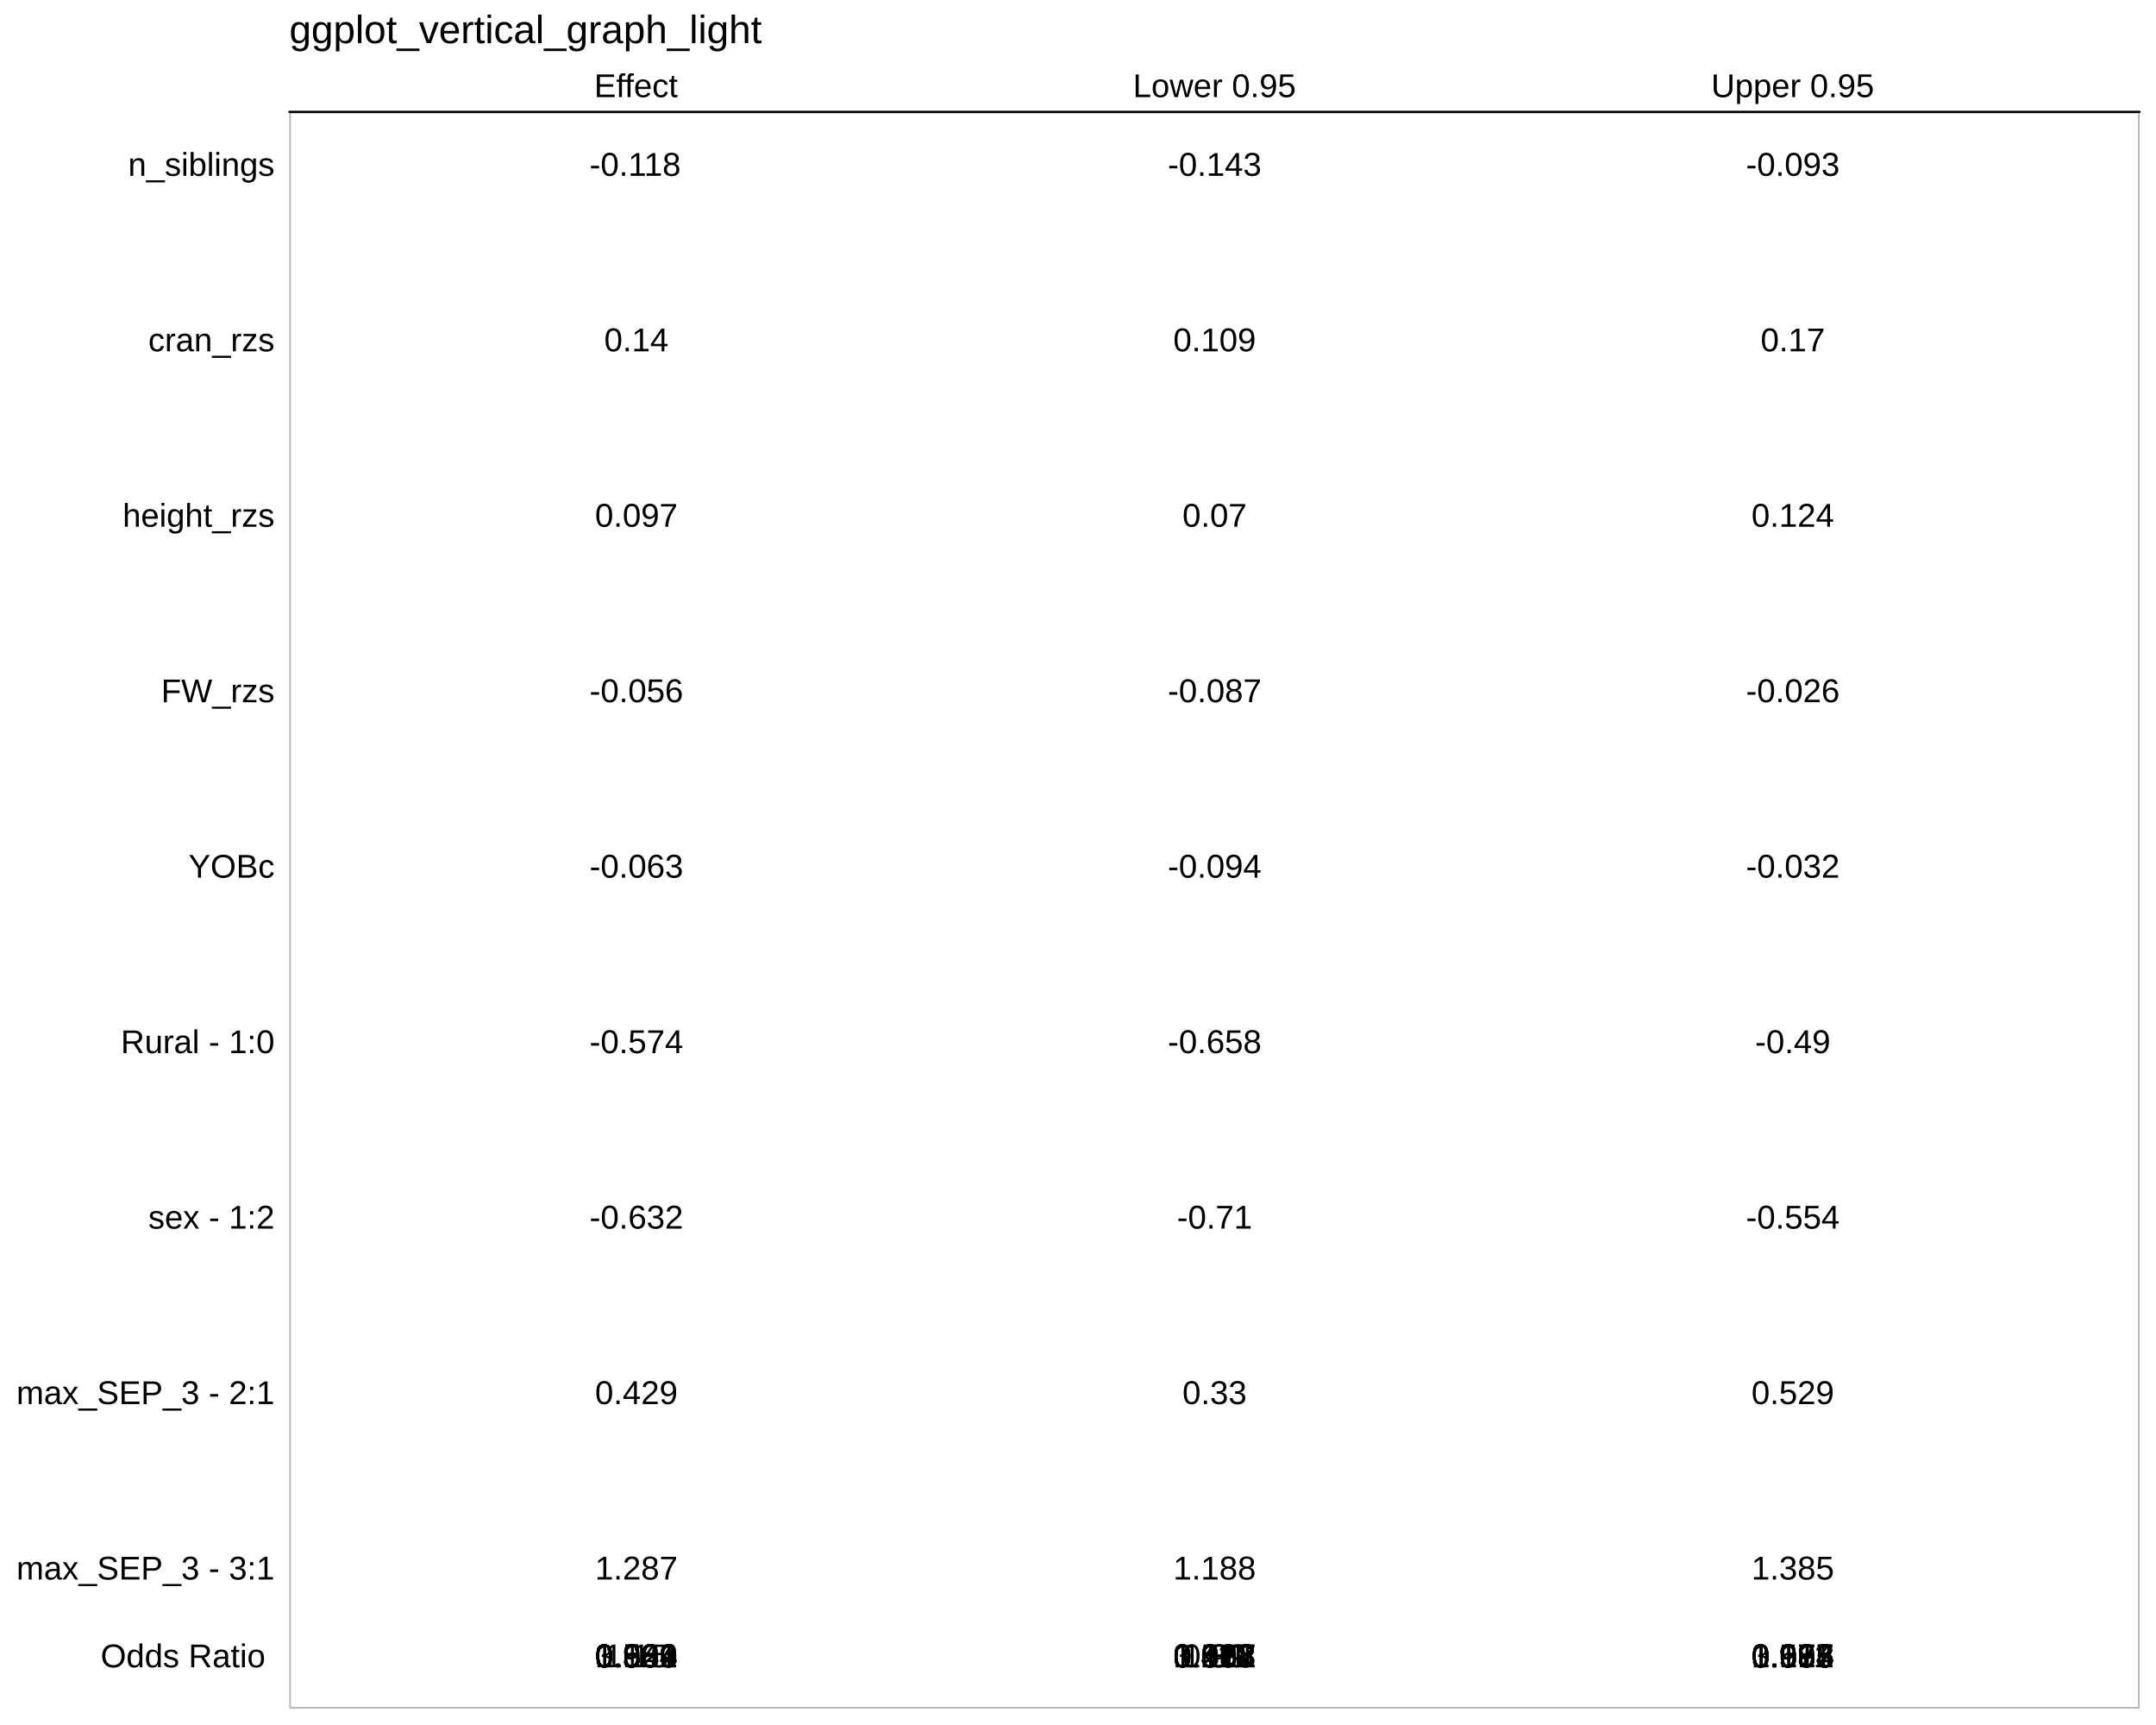
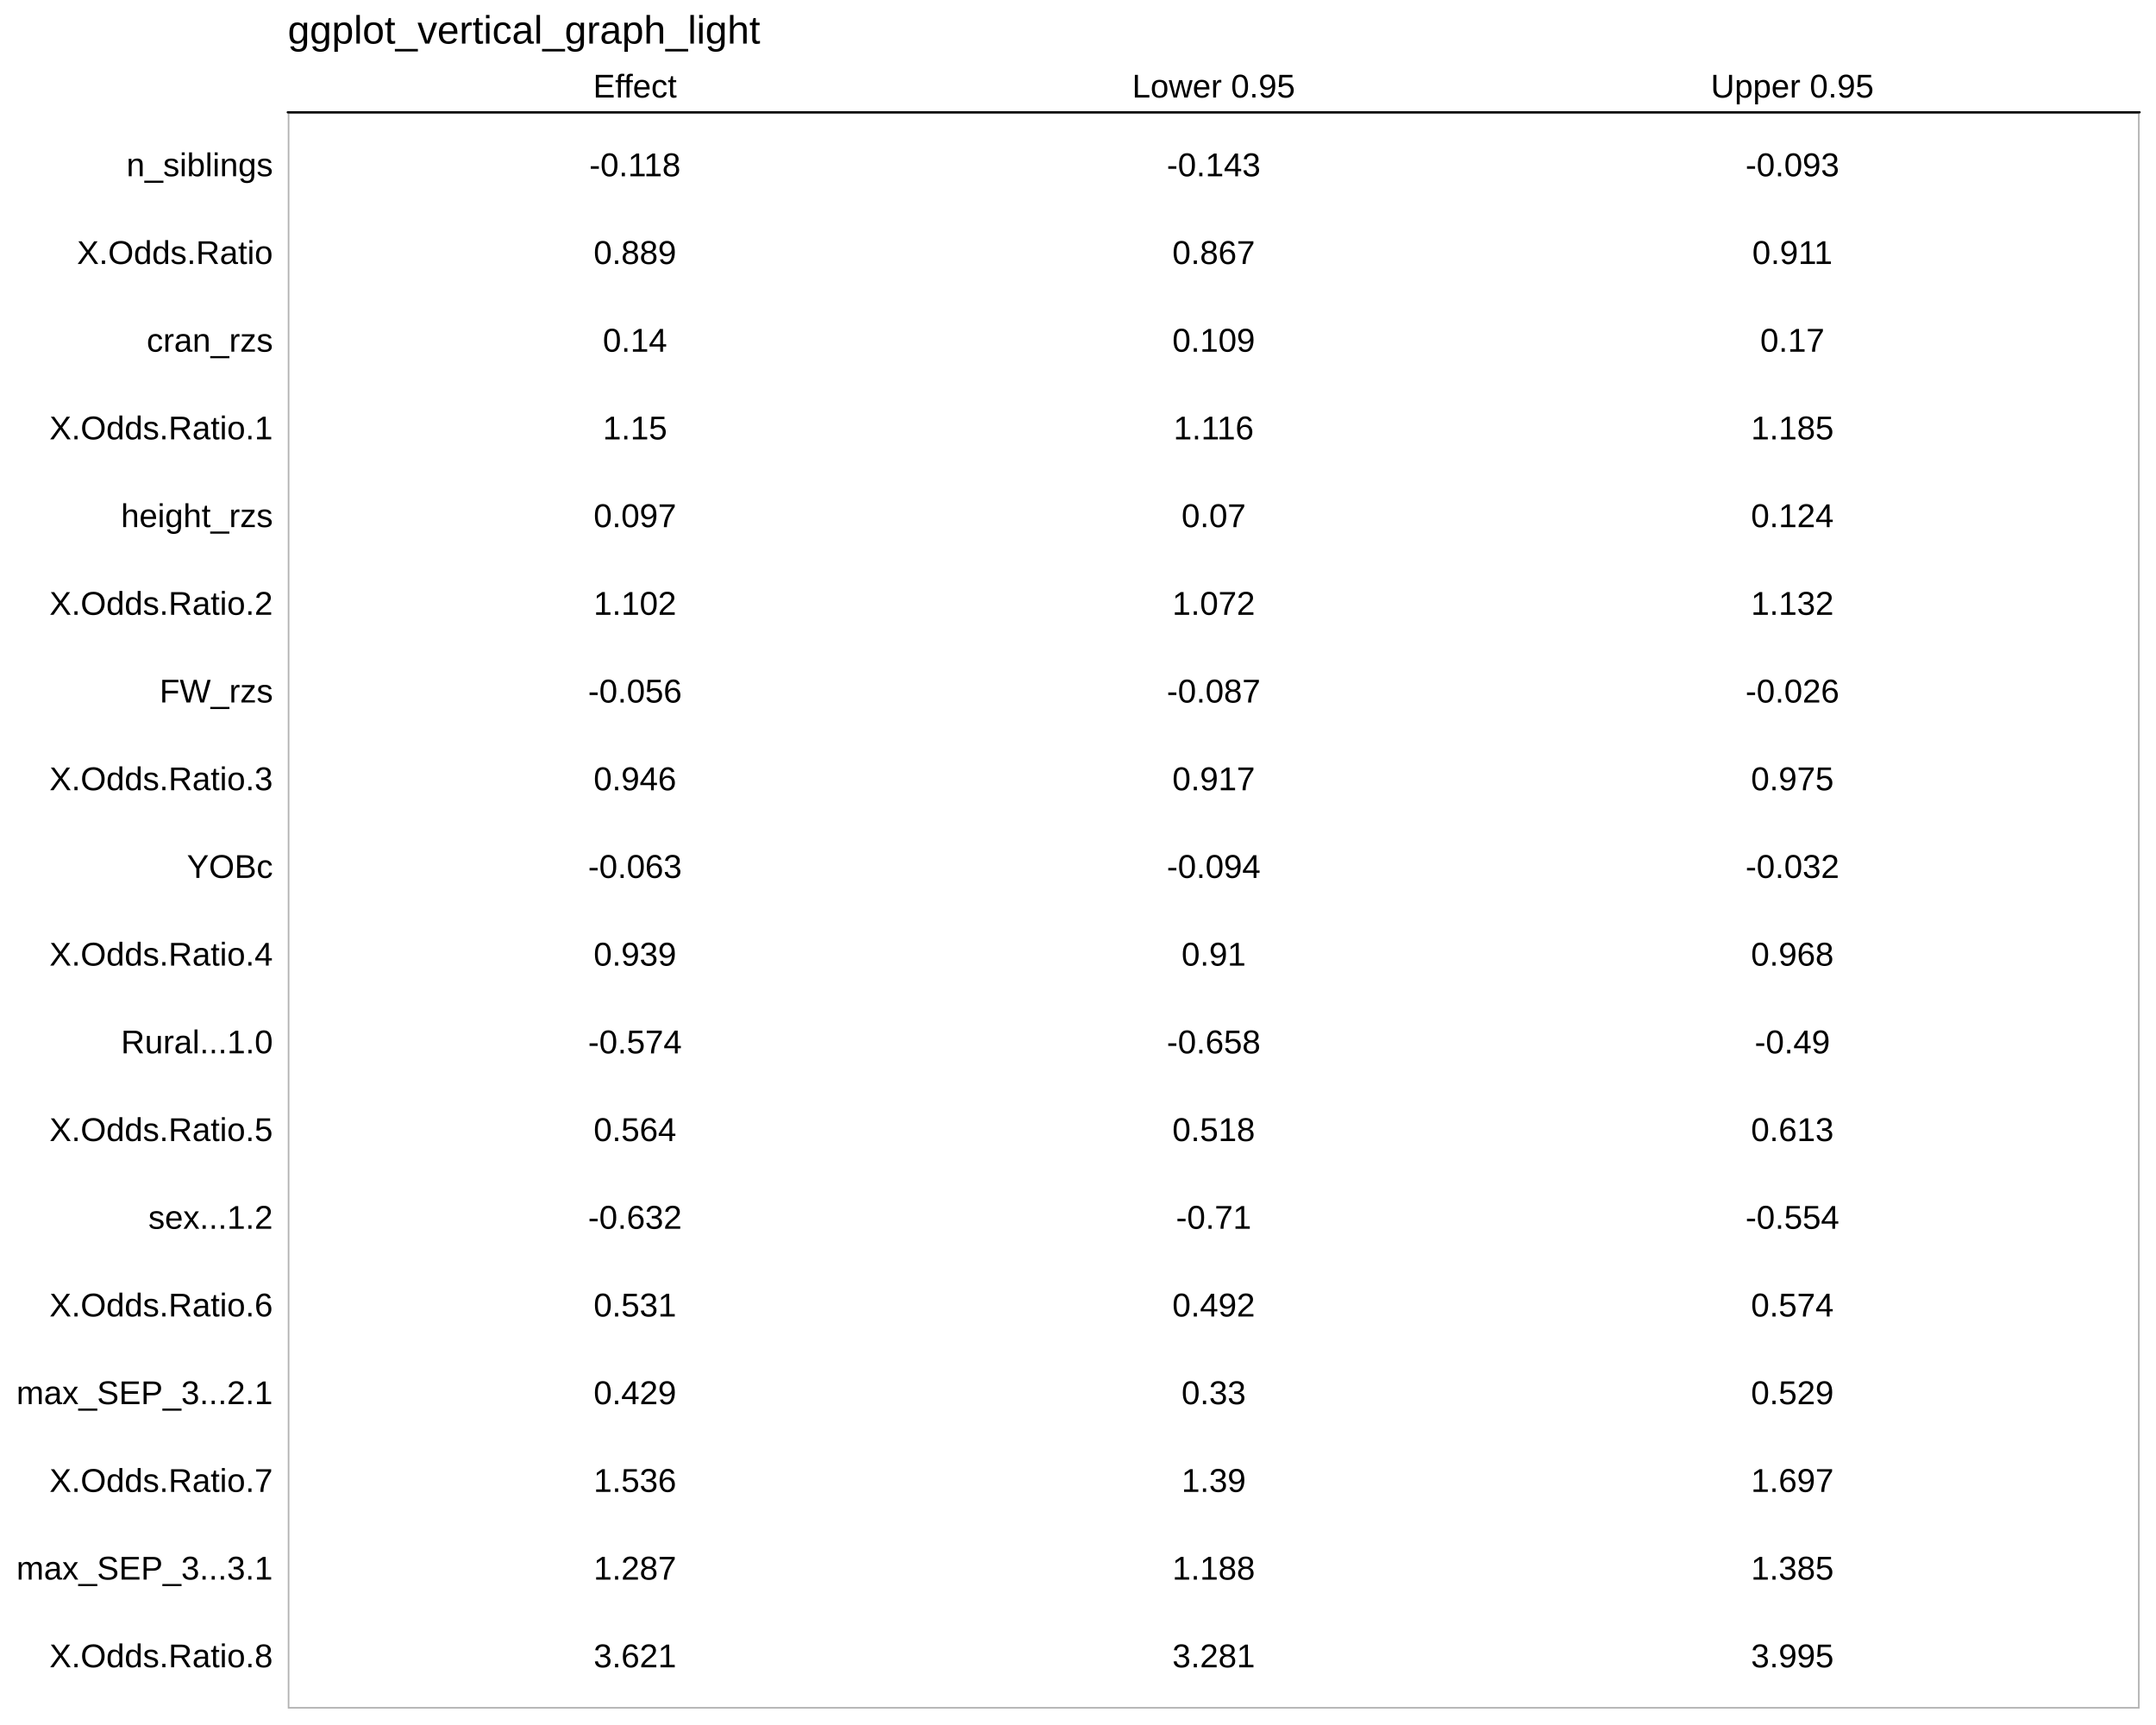
<svg xmlns="http://www.w3.org/2000/svg" viewBox="0 0 720.00 576.00">
  <defs>
    <style type="text/css">
-     line, polyline, path, rect, circle {
+     line, polyline, polygon, path, rect, circle {
      fill: none;
      stroke: #000000;
      stroke-linecap: round;
      stroke-linejoin: round;
      stroke-miterlimit: 10.00;
    }
  </style>
  </defs>
  <rect width="100%" height="100%" style="stroke: none; fill: #FFFFFF;" />
  <rect x="0.00" y="0.00" width="720.00" height="576.00" style="stroke-width: 1.07; stroke: #FFFFFF; fill: #FFFFFF;" />
  <defs>
-     <clipPath id="cpOTYuNjIyNHw3MTQuNTIxfDU3MC41MjF8MzcuMzU5Mg==">
-       <rect x="96.62" y="37.36" width="617.90" height="533.16" />
+     <clipPath id="cpOTYuMTB8NzE0LjUyfDU3MC41MnwzNy41MA==">
+       <rect x="96.10" y="37.50" width="618.42" height="533.02" />
    </clipPath>
  </defs>
-   <g clip-path="url(#cpOTYuNjIyNHw3MTQuNTIxfDU3MC41MjF8MzcuMzU5Mg==)">
-     <text x="196.88" y="58.72" style="font-size: 11.04px; font-family: Liberation Sans;" textLength="31.19px" lengthAdjust="spacingAndGlyphs">-0.118</text>
-   </g>
-   <g clip-path="url(#cpOTYuNjIyNHw3MTQuNTIxfDU3MC41MjF8MzcuMzU5Mg==)">
-     <text x="198.71" y="556.73" style="font-size: 11.04px; font-family: Liberation Sans;" textLength="27.53px" lengthAdjust="spacingAndGlyphs">0.889</text>
-   </g>
-   <g clip-path="url(#cpOTYuNjIyNHw3MTQuNTIxfDU3MC41MjF8MzcuMzU5Mg==)">
-     <text x="201.77" y="117.31" style="font-size: 11.04px; font-family: Liberation Sans;" textLength="21.41px" lengthAdjust="spacingAndGlyphs">0.14</text>
-   </g>
-   <g clip-path="url(#cpOTYuNjIyNHw3MTQuNTIxfDU3MC41MjF8MzcuMzU5Mg==)">
-     <text x="201.77" y="556.73" style="font-size: 11.04px; font-family: Liberation Sans;" textLength="21.41px" lengthAdjust="spacingAndGlyphs">1.15</text>
-   </g>
-   <g clip-path="url(#cpOTYuNjIyNHw3MTQuNTIxfDU3MC41MjF8MzcuMzU5Mg==)">
-     <text x="198.71" y="175.90" style="font-size: 11.04px; font-family: Liberation Sans;" textLength="27.53px" lengthAdjust="spacingAndGlyphs">0.097</text>
-   </g>
-   <g clip-path="url(#cpOTYuNjIyNHw3MTQuNTIxfDU3MC41MjF8MzcuMzU5Mg==)">
-     <text x="198.71" y="556.73" style="font-size: 11.04px; font-family: Liberation Sans;" textLength="27.53px" lengthAdjust="spacingAndGlyphs">1.102</text>
-   </g>
-   <g clip-path="url(#cpOTYuNjIyNHw3MTQuNTIxfDU3MC41MjF8MzcuMzU5Mg==)">
-     <text x="196.88" y="234.48" style="font-size: 11.04px; font-family: Liberation Sans;" textLength="31.19px" lengthAdjust="spacingAndGlyphs">-0.056</text>
-   </g>
-   <g clip-path="url(#cpOTYuNjIyNHw3MTQuNTIxfDU3MC41MjF8MzcuMzU5Mg==)">
-     <text x="198.71" y="556.73" style="font-size: 11.04px; font-family: Liberation Sans;" textLength="27.53px" lengthAdjust="spacingAndGlyphs">0.946</text>
-   </g>
-   <g clip-path="url(#cpOTYuNjIyNHw3MTQuNTIxfDU3MC41MjF8MzcuMzU5Mg==)">
-     <text x="196.88" y="293.07" style="font-size: 11.04px; font-family: Liberation Sans;" textLength="31.19px" lengthAdjust="spacingAndGlyphs">-0.063</text>
-   </g>
-   <g clip-path="url(#cpOTYuNjIyNHw3MTQuNTIxfDU3MC41MjF8MzcuMzU5Mg==)">
-     <text x="198.71" y="556.73" style="font-size: 11.04px; font-family: Liberation Sans;" textLength="27.53px" lengthAdjust="spacingAndGlyphs">0.939</text>
-   </g>
-   <g clip-path="url(#cpOTYuNjIyNHw3MTQuNTIxfDU3MC41MjF8MzcuMzU5Mg==)">
-     <text x="196.88" y="351.66" style="font-size: 11.04px; font-family: Liberation Sans;" textLength="31.19px" lengthAdjust="spacingAndGlyphs">-0.574</text>
-   </g>
-   <g clip-path="url(#cpOTYuNjIyNHw3MTQuNTIxfDU3MC41MjF8MzcuMzU5Mg==)">
-     <text x="198.71" y="556.73" style="font-size: 11.04px; font-family: Liberation Sans;" textLength="27.53px" lengthAdjust="spacingAndGlyphs">0.564</text>
-   </g>
-   <g clip-path="url(#cpOTYuNjIyNHw3MTQuNTIxfDU3MC41MjF8MzcuMzU5Mg==)">
-     <text x="196.88" y="410.25" style="font-size: 11.04px; font-family: Liberation Sans;" textLength="31.19px" lengthAdjust="spacingAndGlyphs">-0.632</text>
-   </g>
-   <g clip-path="url(#cpOTYuNjIyNHw3MTQuNTIxfDU3MC41MjF8MzcuMzU5Mg==)">
-     <text x="198.71" y="556.73" style="font-size: 11.04px; font-family: Liberation Sans;" textLength="27.53px" lengthAdjust="spacingAndGlyphs">0.531</text>
-   </g>
-   <g clip-path="url(#cpOTYuNjIyNHw3MTQuNTIxfDU3MC41MjF8MzcuMzU5Mg==)">
-     <text x="198.71" y="468.84" style="font-size: 11.04px; font-family: Liberation Sans;" textLength="27.53px" lengthAdjust="spacingAndGlyphs">0.429</text>
-   </g>
-   <g clip-path="url(#cpOTYuNjIyNHw3MTQuNTIxfDU3MC41MjF8MzcuMzU5Mg==)">
-     <text x="198.71" y="556.73" style="font-size: 11.04px; font-family: Liberation Sans;" textLength="27.53px" lengthAdjust="spacingAndGlyphs">1.536</text>
-   </g>
-   <g clip-path="url(#cpOTYuNjIyNHw3MTQuNTIxfDU3MC41MjF8MzcuMzU5Mg==)">
-     <text x="198.71" y="527.43" style="font-size: 11.04px; font-family: Liberation Sans;" textLength="27.53px" lengthAdjust="spacingAndGlyphs">1.287</text>
-   </g>
-   <g clip-path="url(#cpOTYuNjIyNHw3MTQuNTIxfDU3MC41MjF8MzcuMzU5Mg==)">
-     <text x="198.71" y="556.73" style="font-size: 11.04px; font-family: Liberation Sans;" textLength="27.53px" lengthAdjust="spacingAndGlyphs">3.621</text>
-   </g>
-   <g clip-path="url(#cpOTYuNjIyNHw3MTQuNTIxfDU3MC41MjF8MzcuMzU5Mg==)">
-     <text x="389.98" y="58.72" style="font-size: 11.04px; font-family: Liberation Sans;" textLength="31.19px" lengthAdjust="spacingAndGlyphs">-0.143</text>
-   </g>
-   <g clip-path="url(#cpOTYuNjIyNHw3MTQuNTIxfDU3MC41MjF8MzcuMzU5Mg==)">
-     <text x="391.81" y="556.73" style="font-size: 11.04px; font-family: Liberation Sans;" textLength="27.53px" lengthAdjust="spacingAndGlyphs">0.867</text>
-   </g>
-   <g clip-path="url(#cpOTYuNjIyNHw3MTQuNTIxfDU3MC41MjF8MzcuMzU5Mg==)">
-     <text x="391.81" y="117.31" style="font-size: 11.04px; font-family: Liberation Sans;" textLength="27.53px" lengthAdjust="spacingAndGlyphs">0.109</text>
-   </g>
-   <g clip-path="url(#cpOTYuNjIyNHw3MTQuNTIxfDU3MC41MjF8MzcuMzU5Mg==)">
-     <text x="391.81" y="556.73" style="font-size: 11.04px; font-family: Liberation Sans;" textLength="27.53px" lengthAdjust="spacingAndGlyphs">1.116</text>
-   </g>
-   <g clip-path="url(#cpOTYuNjIyNHw3MTQuNTIxfDU3MC41MjF8MzcuMzU5Mg==)">
-     <text x="394.87" y="175.90" style="font-size: 11.04px; font-family: Liberation Sans;" textLength="21.41px" lengthAdjust="spacingAndGlyphs">0.07</text>
-   </g>
-   <g clip-path="url(#cpOTYuNjIyNHw3MTQuNTIxfDU3MC41MjF8MzcuMzU5Mg==)">
-     <text x="391.81" y="556.73" style="font-size: 11.04px; font-family: Liberation Sans;" textLength="27.53px" lengthAdjust="spacingAndGlyphs">1.072</text>
-   </g>
-   <g clip-path="url(#cpOTYuNjIyNHw3MTQuNTIxfDU3MC41MjF8MzcuMzU5Mg==)">
-     <text x="389.98" y="234.48" style="font-size: 11.04px; font-family: Liberation Sans;" textLength="31.19px" lengthAdjust="spacingAndGlyphs">-0.087</text>
-   </g>
-   <g clip-path="url(#cpOTYuNjIyNHw3MTQuNTIxfDU3MC41MjF8MzcuMzU5Mg==)">
-     <text x="391.81" y="556.73" style="font-size: 11.04px; font-family: Liberation Sans;" textLength="27.53px" lengthAdjust="spacingAndGlyphs">0.917</text>
-   </g>
-   <g clip-path="url(#cpOTYuNjIyNHw3MTQuNTIxfDU3MC41MjF8MzcuMzU5Mg==)">
-     <text x="389.98" y="293.07" style="font-size: 11.04px; font-family: Liberation Sans;" textLength="31.19px" lengthAdjust="spacingAndGlyphs">-0.094</text>
-   </g>
-   <g clip-path="url(#cpOTYuNjIyNHw3MTQuNTIxfDU3MC41MjF8MzcuMzU5Mg==)">
-     <text x="394.87" y="556.73" style="font-size: 11.04px; font-family: Liberation Sans;" textLength="21.41px" lengthAdjust="spacingAndGlyphs">0.91</text>
-   </g>
-   <g clip-path="url(#cpOTYuNjIyNHw3MTQuNTIxfDU3MC41MjF8MzcuMzU5Mg==)">
-     <text x="389.98" y="351.66" style="font-size: 11.04px; font-family: Liberation Sans;" textLength="31.19px" lengthAdjust="spacingAndGlyphs">-0.658</text>
-   </g>
-   <g clip-path="url(#cpOTYuNjIyNHw3MTQuNTIxfDU3MC41MjF8MzcuMzU5Mg==)">
-     <text x="391.81" y="556.73" style="font-size: 11.04px; font-family: Liberation Sans;" textLength="27.53px" lengthAdjust="spacingAndGlyphs">0.518</text>
-   </g>
-   <g clip-path="url(#cpOTYuNjIyNHw3MTQuNTIxfDU3MC41MjF8MzcuMzU5Mg==)">
-     <text x="393.04" y="410.25" style="font-size: 11.04px; font-family: Liberation Sans;" textLength="25.07px" lengthAdjust="spacingAndGlyphs">-0.71</text>
-   </g>
-   <g clip-path="url(#cpOTYuNjIyNHw3MTQuNTIxfDU3MC41MjF8MzcuMzU5Mg==)">
-     <text x="391.81" y="556.73" style="font-size: 11.04px; font-family: Liberation Sans;" textLength="27.53px" lengthAdjust="spacingAndGlyphs">0.492</text>
-   </g>
-   <g clip-path="url(#cpOTYuNjIyNHw3MTQuNTIxfDU3MC41MjF8MzcuMzU5Mg==)">
-     <text x="394.87" y="468.84" style="font-size: 11.04px; font-family: Liberation Sans;" textLength="21.41px" lengthAdjust="spacingAndGlyphs">0.33</text>
-   </g>
-   <g clip-path="url(#cpOTYuNjIyNHw3MTQuNTIxfDU3MC41MjF8MzcuMzU5Mg==)">
-     <text x="394.87" y="556.73" style="font-size: 11.04px; font-family: Liberation Sans;" textLength="21.41px" lengthAdjust="spacingAndGlyphs">1.39</text>
-   </g>
-   <g clip-path="url(#cpOTYuNjIyNHw3MTQuNTIxfDU3MC41MjF8MzcuMzU5Mg==)">
-     <text x="391.81" y="527.43" style="font-size: 11.04px; font-family: Liberation Sans;" textLength="27.53px" lengthAdjust="spacingAndGlyphs">1.188</text>
-   </g>
-   <g clip-path="url(#cpOTYuNjIyNHw3MTQuNTIxfDU3MC41MjF8MzcuMzU5Mg==)">
-     <text x="391.81" y="556.73" style="font-size: 11.04px; font-family: Liberation Sans;" textLength="27.53px" lengthAdjust="spacingAndGlyphs">3.281</text>
-   </g>
-   <g clip-path="url(#cpOTYuNjIyNHw3MTQuNTIxfDU3MC41MjF8MzcuMzU5Mg==)">
-     <text x="583.07" y="58.72" style="font-size: 11.04px; font-family: Liberation Sans;" textLength="31.19px" lengthAdjust="spacingAndGlyphs">-0.093</text>
-   </g>
-   <g clip-path="url(#cpOTYuNjIyNHw3MTQuNTIxfDU3MC41MjF8MzcuMzU5Mg==)">
-     <text x="584.90" y="556.73" style="font-size: 11.04px; font-family: Liberation Sans;" textLength="27.53px" lengthAdjust="spacingAndGlyphs">0.911</text>
-   </g>
-   <g clip-path="url(#cpOTYuNjIyNHw3MTQuNTIxfDU3MC41MjF8MzcuMzU5Mg==)">
-     <text x="587.96" y="117.31" style="font-size: 11.04px; font-family: Liberation Sans;" textLength="21.41px" lengthAdjust="spacingAndGlyphs">0.17</text>
-   </g>
-   <g clip-path="url(#cpOTYuNjIyNHw3MTQuNTIxfDU3MC41MjF8MzcuMzU5Mg==)">
-     <text x="584.90" y="556.73" style="font-size: 11.04px; font-family: Liberation Sans;" textLength="27.53px" lengthAdjust="spacingAndGlyphs">1.185</text>
-   </g>
-   <g clip-path="url(#cpOTYuNjIyNHw3MTQuNTIxfDU3MC41MjF8MzcuMzU5Mg==)">
-     <text x="584.90" y="175.90" style="font-size: 11.04px; font-family: Liberation Sans;" textLength="27.53px" lengthAdjust="spacingAndGlyphs">0.124</text>
-   </g>
-   <g clip-path="url(#cpOTYuNjIyNHw3MTQuNTIxfDU3MC41MjF8MzcuMzU5Mg==)">
-     <text x="584.90" y="556.73" style="font-size: 11.04px; font-family: Liberation Sans;" textLength="27.53px" lengthAdjust="spacingAndGlyphs">1.132</text>
-   </g>
-   <g clip-path="url(#cpOTYuNjIyNHw3MTQuNTIxfDU3MC41MjF8MzcuMzU5Mg==)">
-     <text x="583.07" y="234.48" style="font-size: 11.04px; font-family: Liberation Sans;" textLength="31.19px" lengthAdjust="spacingAndGlyphs">-0.026</text>
-   </g>
-   <g clip-path="url(#cpOTYuNjIyNHw3MTQuNTIxfDU3MC41MjF8MzcuMzU5Mg==)">
-     <text x="584.90" y="556.73" style="font-size: 11.04px; font-family: Liberation Sans;" textLength="27.53px" lengthAdjust="spacingAndGlyphs">0.975</text>
-   </g>
-   <g clip-path="url(#cpOTYuNjIyNHw3MTQuNTIxfDU3MC41MjF8MzcuMzU5Mg==)">
-     <text x="583.07" y="293.07" style="font-size: 11.04px; font-family: Liberation Sans;" textLength="31.19px" lengthAdjust="spacingAndGlyphs">-0.032</text>
-   </g>
-   <g clip-path="url(#cpOTYuNjIyNHw3MTQuNTIxfDU3MC41MjF8MzcuMzU5Mg==)">
-     <text x="584.90" y="556.73" style="font-size: 11.04px; font-family: Liberation Sans;" textLength="27.53px" lengthAdjust="spacingAndGlyphs">0.968</text>
-   </g>
-   <g clip-path="url(#cpOTYuNjIyNHw3MTQuNTIxfDU3MC41MjF8MzcuMzU5Mg==)">
-     <text x="586.13" y="351.66" style="font-size: 11.04px; font-family: Liberation Sans;" textLength="25.07px" lengthAdjust="spacingAndGlyphs">-0.49</text>
-   </g>
-   <g clip-path="url(#cpOTYuNjIyNHw3MTQuNTIxfDU3MC41MjF8MzcuMzU5Mg==)">
-     <text x="584.90" y="556.73" style="font-size: 11.04px; font-family: Liberation Sans;" textLength="27.53px" lengthAdjust="spacingAndGlyphs">0.613</text>
-   </g>
-   <g clip-path="url(#cpOTYuNjIyNHw3MTQuNTIxfDU3MC41MjF8MzcuMzU5Mg==)">
-     <text x="583.07" y="410.25" style="font-size: 11.04px; font-family: Liberation Sans;" textLength="31.19px" lengthAdjust="spacingAndGlyphs">-0.554</text>
-   </g>
-   <g clip-path="url(#cpOTYuNjIyNHw3MTQuNTIxfDU3MC41MjF8MzcuMzU5Mg==)">
-     <text x="584.90" y="556.73" style="font-size: 11.04px; font-family: Liberation Sans;" textLength="27.53px" lengthAdjust="spacingAndGlyphs">0.574</text>
-   </g>
-   <g clip-path="url(#cpOTYuNjIyNHw3MTQuNTIxfDU3MC41MjF8MzcuMzU5Mg==)">
-     <text x="584.90" y="468.84" style="font-size: 11.04px; font-family: Liberation Sans;" textLength="27.53px" lengthAdjust="spacingAndGlyphs">0.529</text>
-   </g>
-   <g clip-path="url(#cpOTYuNjIyNHw3MTQuNTIxfDU3MC41MjF8MzcuMzU5Mg==)">
-     <text x="584.90" y="556.73" style="font-size: 11.04px; font-family: Liberation Sans;" textLength="27.53px" lengthAdjust="spacingAndGlyphs">1.697</text>
-   </g>
-   <g clip-path="url(#cpOTYuNjIyNHw3MTQuNTIxfDU3MC41MjF8MzcuMzU5Mg==)">
-     <text x="584.90" y="527.43" style="font-size: 11.04px; font-family: Liberation Sans;" textLength="27.53px" lengthAdjust="spacingAndGlyphs">1.385</text>
-   </g>
-   <g clip-path="url(#cpOTYuNjIyNHw3MTQuNTIxfDU3MC41MjF8MzcuMzU5Mg==)">
-     <text x="584.90" y="556.73" style="font-size: 11.04px; font-family: Liberation Sans;" textLength="27.53px" lengthAdjust="spacingAndGlyphs">3.995</text>
-   </g>
-   <rect x="96.62" y="37.36" width="617.90" height="533.16" style="stroke-width: 1.07; stroke: #B3B3B3;" clip-path="url(#cpOTYuNjIyNHw3MTQuNTIxfDU3MC41MjF8MzcuMzU5Mg==)" />
+   <g clip-path="url(#cpOTYuMTB8NzE0LjUyfDU3MC41MnwzNy41MA==)">
+     <text x="196.81" y="58.87" style="font-size: 11.04px; font-family: Liberation Sans;" textLength="30.48px" lengthAdjust="spacingAndGlyphs">-0.118</text>
+   </g>
+   <g clip-path="url(#cpOTYuMTB8NzE0LjUyfDU3MC41MnwzNy41MA==)">
+     <text x="198.24" y="88.16" style="font-size: 11.04px; font-family: Liberation Sans;" textLength="27.62px" lengthAdjust="spacingAndGlyphs">0.889</text>
+   </g>
+   <g clip-path="url(#cpOTYuMTB8NzE0LjUyfDU3MC41MnwzNy41MA==)">
+     <text x="201.31" y="117.44" style="font-size: 11.04px; font-family: Liberation Sans;" textLength="21.48px" lengthAdjust="spacingAndGlyphs">0.14</text>
+   </g>
+   <g clip-path="url(#cpOTYuMTB8NzE0LjUyfDU3MC41MnwzNy41MA==)">
+     <text x="201.31" y="146.73" style="font-size: 11.04px; font-family: Liberation Sans;" textLength="21.48px" lengthAdjust="spacingAndGlyphs">1.15</text>
+   </g>
+   <g clip-path="url(#cpOTYuMTB8NzE0LjUyfDU3MC41MnwzNy41MA==)">
+     <text x="198.24" y="176.02" style="font-size: 11.04px; font-family: Liberation Sans;" textLength="27.62px" lengthAdjust="spacingAndGlyphs">0.097</text>
+   </g>
+   <g clip-path="url(#cpOTYuMTB8NzE0LjUyfDU3MC41MnwzNy41MA==)">
+     <text x="198.24" y="205.30" style="font-size: 11.04px; font-family: Liberation Sans;" textLength="27.62px" lengthAdjust="spacingAndGlyphs">1.102</text>
+   </g>
+   <g clip-path="url(#cpOTYuMTB8NzE0LjUyfDU3MC41MnwzNy41MA==)">
+     <text x="196.40" y="234.59" style="font-size: 11.04px; font-family: Liberation Sans;" textLength="31.30px" lengthAdjust="spacingAndGlyphs">-0.056</text>
+   </g>
+   <g clip-path="url(#cpOTYuMTB8NzE0LjUyfDU3MC41MnwzNy41MA==)">
+     <text x="198.24" y="263.88" style="font-size: 11.04px; font-family: Liberation Sans;" textLength="27.62px" lengthAdjust="spacingAndGlyphs">0.946</text>
+   </g>
+   <g clip-path="url(#cpOTYuMTB8NzE0LjUyfDU3MC41MnwzNy41MA==)">
+     <text x="196.40" y="293.16" style="font-size: 11.04px; font-family: Liberation Sans;" textLength="31.30px" lengthAdjust="spacingAndGlyphs">-0.063</text>
+   </g>
+   <g clip-path="url(#cpOTYuMTB8NzE0LjUyfDU3MC41MnwzNy41MA==)">
+     <text x="198.24" y="322.45" style="font-size: 11.04px; font-family: Liberation Sans;" textLength="27.62px" lengthAdjust="spacingAndGlyphs">0.939</text>
+   </g>
+   <g clip-path="url(#cpOTYuMTB8NzE0LjUyfDU3MC41MnwzNy41MA==)">
+     <text x="196.40" y="351.74" style="font-size: 11.04px; font-family: Liberation Sans;" textLength="31.30px" lengthAdjust="spacingAndGlyphs">-0.574</text>
+   </g>
+   <g clip-path="url(#cpOTYuMTB8NzE0LjUyfDU3MC41MnwzNy41MA==)">
+     <text x="198.24" y="381.02" style="font-size: 11.04px; font-family: Liberation Sans;" textLength="27.62px" lengthAdjust="spacingAndGlyphs">0.564</text>
+   </g>
+   <g clip-path="url(#cpOTYuMTB8NzE0LjUyfDU3MC41MnwzNy41MA==)">
+     <text x="196.40" y="410.31" style="font-size: 11.04px; font-family: Liberation Sans;" textLength="31.30px" lengthAdjust="spacingAndGlyphs">-0.632</text>
+   </g>
+   <g clip-path="url(#cpOTYuMTB8NzE0LjUyfDU3MC41MnwzNy41MA==)">
+     <text x="198.24" y="439.60" style="font-size: 11.04px; font-family: Liberation Sans;" textLength="27.62px" lengthAdjust="spacingAndGlyphs">0.531</text>
+   </g>
+   <g clip-path="url(#cpOTYuMTB8NzE0LjUyfDU3MC41MnwzNy41MA==)">
+     <text x="198.24" y="468.88" style="font-size: 11.04px; font-family: Liberation Sans;" textLength="27.62px" lengthAdjust="spacingAndGlyphs">0.429</text>
+   </g>
+   <g clip-path="url(#cpOTYuMTB8NzE0LjUyfDU3MC41MnwzNy41MA==)">
+     <text x="198.24" y="498.17" style="font-size: 11.04px; font-family: Liberation Sans;" textLength="27.62px" lengthAdjust="spacingAndGlyphs">1.536</text>
+   </g>
+   <g clip-path="url(#cpOTYuMTB8NzE0LjUyfDU3MC41MnwzNy41MA==)">
+     <text x="198.24" y="527.46" style="font-size: 11.04px; font-family: Liberation Sans;" textLength="27.62px" lengthAdjust="spacingAndGlyphs">1.287</text>
+   </g>
+   <g clip-path="url(#cpOTYuMTB8NzE0LjUyfDU3MC41MnwzNy41MA==)">
+     <text x="198.24" y="556.75" style="font-size: 11.04px; font-family: Liberation Sans;" textLength="27.62px" lengthAdjust="spacingAndGlyphs">3.621</text>
+   </g>
+   <g clip-path="url(#cpOTYuMTB8NzE0LjUyfDU3MC41MnwzNy41MA==)">
+     <text x="389.66" y="58.87" style="font-size: 11.04px; font-family: Liberation Sans;" textLength="31.30px" lengthAdjust="spacingAndGlyphs">-0.143</text>
+   </g>
+   <g clip-path="url(#cpOTYuMTB8NzE0LjUyfDU3MC41MnwzNy41MA==)">
+     <text x="391.50" y="88.16" style="font-size: 11.04px; font-family: Liberation Sans;" textLength="27.62px" lengthAdjust="spacingAndGlyphs">0.867</text>
+   </g>
+   <g clip-path="url(#cpOTYuMTB8NzE0LjUyfDU3MC41MnwzNy41MA==)">
+     <text x="391.50" y="117.44" style="font-size: 11.04px; font-family: Liberation Sans;" textLength="27.62px" lengthAdjust="spacingAndGlyphs">0.109</text>
+   </g>
+   <g clip-path="url(#cpOTYuMTB8NzE0LjUyfDU3MC41MnwzNy41MA==)">
+     <text x="391.90" y="146.73" style="font-size: 11.04px; font-family: Liberation Sans;" textLength="26.81px" lengthAdjust="spacingAndGlyphs">1.116</text>
+   </g>
+   <g clip-path="url(#cpOTYuMTB8NzE0LjUyfDU3MC41MnwzNy41MA==)">
+     <text x="394.57" y="176.02" style="font-size: 11.04px; font-family: Liberation Sans;" textLength="21.48px" lengthAdjust="spacingAndGlyphs">0.07</text>
+   </g>
+   <g clip-path="url(#cpOTYuMTB8NzE0LjUyfDU3MC41MnwzNy41MA==)">
+     <text x="391.50" y="205.30" style="font-size: 11.04px; font-family: Liberation Sans;" textLength="27.62px" lengthAdjust="spacingAndGlyphs">1.072</text>
+   </g>
+   <g clip-path="url(#cpOTYuMTB8NzE0LjUyfDU3MC41MnwzNy41MA==)">
+     <text x="389.66" y="234.59" style="font-size: 11.04px; font-family: Liberation Sans;" textLength="31.30px" lengthAdjust="spacingAndGlyphs">-0.087</text>
+   </g>
+   <g clip-path="url(#cpOTYuMTB8NzE0LjUyfDU3MC41MnwzNy41MA==)">
+     <text x="391.50" y="263.88" style="font-size: 11.04px; font-family: Liberation Sans;" textLength="27.62px" lengthAdjust="spacingAndGlyphs">0.917</text>
+   </g>
+   <g clip-path="url(#cpOTYuMTB8NzE0LjUyfDU3MC41MnwzNy41MA==)">
+     <text x="389.66" y="293.16" style="font-size: 11.04px; font-family: Liberation Sans;" textLength="31.30px" lengthAdjust="spacingAndGlyphs">-0.094</text>
+   </g>
+   <g clip-path="url(#cpOTYuMTB8NzE0LjUyfDU3MC41MnwzNy41MA==)">
+     <text x="394.57" y="322.45" style="font-size: 11.04px; font-family: Liberation Sans;" textLength="21.48px" lengthAdjust="spacingAndGlyphs">0.91</text>
+   </g>
+   <g clip-path="url(#cpOTYuMTB8NzE0LjUyfDU3MC41MnwzNy41MA==)">
+     <text x="389.66" y="351.74" style="font-size: 11.04px; font-family: Liberation Sans;" textLength="31.30px" lengthAdjust="spacingAndGlyphs">-0.658</text>
+   </g>
+   <g clip-path="url(#cpOTYuMTB8NzE0LjUyfDU3MC41MnwzNy41MA==)">
+     <text x="391.50" y="381.02" style="font-size: 11.04px; font-family: Liberation Sans;" textLength="27.62px" lengthAdjust="spacingAndGlyphs">0.518</text>
+   </g>
+   <g clip-path="url(#cpOTYuMTB8NzE0LjUyfDU3MC41MnwzNy41MA==)">
+     <text x="392.73" y="410.31" style="font-size: 11.04px; font-family: Liberation Sans;" textLength="25.16px" lengthAdjust="spacingAndGlyphs">-0.71</text>
+   </g>
+   <g clip-path="url(#cpOTYuMTB8NzE0LjUyfDU3MC41MnwzNy41MA==)">
+     <text x="391.50" y="439.60" style="font-size: 11.04px; font-family: Liberation Sans;" textLength="27.62px" lengthAdjust="spacingAndGlyphs">0.492</text>
+   </g>
+   <g clip-path="url(#cpOTYuMTB8NzE0LjUyfDU3MC41MnwzNy41MA==)">
+     <text x="394.57" y="468.88" style="font-size: 11.04px; font-family: Liberation Sans;" textLength="21.48px" lengthAdjust="spacingAndGlyphs">0.33</text>
+   </g>
+   <g clip-path="url(#cpOTYuMTB8NzE0LjUyfDU3MC41MnwzNy41MA==)">
+     <text x="394.57" y="498.17" style="font-size: 11.04px; font-family: Liberation Sans;" textLength="21.48px" lengthAdjust="spacingAndGlyphs">1.39</text>
+   </g>
+   <g clip-path="url(#cpOTYuMTB8NzE0LjUyfDU3MC41MnwzNy41MA==)">
+     <text x="391.50" y="527.46" style="font-size: 11.04px; font-family: Liberation Sans;" textLength="27.62px" lengthAdjust="spacingAndGlyphs">1.188</text>
+   </g>
+   <g clip-path="url(#cpOTYuMTB8NzE0LjUyfDU3MC41MnwzNy41MA==)">
+     <text x="391.50" y="556.75" style="font-size: 11.04px; font-family: Liberation Sans;" textLength="27.62px" lengthAdjust="spacingAndGlyphs">3.281</text>
+   </g>
+   <g clip-path="url(#cpOTYuMTB8NzE0LjUyfDU3MC41MnwzNy41MA==)">
+     <text x="582.92" y="58.87" style="font-size: 11.04px; font-family: Liberation Sans;" textLength="31.30px" lengthAdjust="spacingAndGlyphs">-0.093</text>
+   </g>
+   <g clip-path="url(#cpOTYuMTB8NzE0LjUyfDU3MC41MnwzNy41MA==)">
+     <text x="585.16" y="88.16" style="font-size: 11.04px; font-family: Liberation Sans;" textLength="26.81px" lengthAdjust="spacingAndGlyphs">0.911</text>
+   </g>
+   <g clip-path="url(#cpOTYuMTB8NzE0LjUyfDU3MC41MnwzNy41MA==)">
+     <text x="587.82" y="117.44" style="font-size: 11.04px; font-family: Liberation Sans;" textLength="21.48px" lengthAdjust="spacingAndGlyphs">0.17</text>
+   </g>
+   <g clip-path="url(#cpOTYuMTB8NzE0LjUyfDU3MC41MnwzNy41MA==)">
+     <text x="584.75" y="146.73" style="font-size: 11.04px; font-family: Liberation Sans;" textLength="27.62px" lengthAdjust="spacingAndGlyphs">1.185</text>
+   </g>
+   <g clip-path="url(#cpOTYuMTB8NzE0LjUyfDU3MC41MnwzNy41MA==)">
+     <text x="584.75" y="176.02" style="font-size: 11.04px; font-family: Liberation Sans;" textLength="27.62px" lengthAdjust="spacingAndGlyphs">0.124</text>
+   </g>
+   <g clip-path="url(#cpOTYuMTB8NzE0LjUyfDU3MC41MnwzNy41MA==)">
+     <text x="584.75" y="205.30" style="font-size: 11.04px; font-family: Liberation Sans;" textLength="27.62px" lengthAdjust="spacingAndGlyphs">1.132</text>
+   </g>
+   <g clip-path="url(#cpOTYuMTB8NzE0LjUyfDU3MC41MnwzNy41MA==)">
+     <text x="582.92" y="234.59" style="font-size: 11.04px; font-family: Liberation Sans;" textLength="31.30px" lengthAdjust="spacingAndGlyphs">-0.026</text>
+   </g>
+   <g clip-path="url(#cpOTYuMTB8NzE0LjUyfDU3MC41MnwzNy41MA==)">
+     <text x="584.75" y="263.88" style="font-size: 11.04px; font-family: Liberation Sans;" textLength="27.62px" lengthAdjust="spacingAndGlyphs">0.975</text>
+   </g>
+   <g clip-path="url(#cpOTYuMTB8NzE0LjUyfDU3MC41MnwzNy41MA==)">
+     <text x="582.92" y="293.16" style="font-size: 11.04px; font-family: Liberation Sans;" textLength="31.30px" lengthAdjust="spacingAndGlyphs">-0.032</text>
+   </g>
+   <g clip-path="url(#cpOTYuMTB8NzE0LjUyfDU3MC41MnwzNy41MA==)">
+     <text x="584.75" y="322.45" style="font-size: 11.04px; font-family: Liberation Sans;" textLength="27.62px" lengthAdjust="spacingAndGlyphs">0.968</text>
+   </g>
+   <g clip-path="url(#cpOTYuMTB8NzE0LjUyfDU3MC41MnwzNy41MA==)">
+     <text x="585.99" y="351.74" style="font-size: 11.04px; font-family: Liberation Sans;" textLength="25.16px" lengthAdjust="spacingAndGlyphs">-0.49</text>
+   </g>
+   <g clip-path="url(#cpOTYuMTB8NzE0LjUyfDU3MC41MnwzNy41MA==)">
+     <text x="584.75" y="381.02" style="font-size: 11.04px; font-family: Liberation Sans;" textLength="27.62px" lengthAdjust="spacingAndGlyphs">0.613</text>
+   </g>
+   <g clip-path="url(#cpOTYuMTB8NzE0LjUyfDU3MC41MnwzNy41MA==)">
+     <text x="582.92" y="410.31" style="font-size: 11.04px; font-family: Liberation Sans;" textLength="31.30px" lengthAdjust="spacingAndGlyphs">-0.554</text>
+   </g>
+   <g clip-path="url(#cpOTYuMTB8NzE0LjUyfDU3MC41MnwzNy41MA==)">
+     <text x="584.75" y="439.60" style="font-size: 11.04px; font-family: Liberation Sans;" textLength="27.62px" lengthAdjust="spacingAndGlyphs">0.574</text>
+   </g>
+   <g clip-path="url(#cpOTYuMTB8NzE0LjUyfDU3MC41MnwzNy41MA==)">
+     <text x="584.75" y="468.88" style="font-size: 11.04px; font-family: Liberation Sans;" textLength="27.62px" lengthAdjust="spacingAndGlyphs">0.529</text>
+   </g>
+   <g clip-path="url(#cpOTYuMTB8NzE0LjUyfDU3MC41MnwzNy41MA==)">
+     <text x="584.75" y="498.17" style="font-size: 11.04px; font-family: Liberation Sans;" textLength="27.62px" lengthAdjust="spacingAndGlyphs">1.697</text>
+   </g>
+   <g clip-path="url(#cpOTYuMTB8NzE0LjUyfDU3MC41MnwzNy41MA==)">
+     <text x="584.75" y="527.46" style="font-size: 11.04px; font-family: Liberation Sans;" textLength="27.62px" lengthAdjust="spacingAndGlyphs">1.385</text>
+   </g>
+   <g clip-path="url(#cpOTYuMTB8NzE0LjUyfDU3MC41MnwzNy41MA==)">
+     <text x="584.75" y="556.75" style="font-size: 11.04px; font-family: Liberation Sans;" textLength="27.62px" lengthAdjust="spacingAndGlyphs">3.995</text>
+   </g>
+   <rect x="96.10" y="37.50" width="618.42" height="533.02" style="stroke-width: 1.07; stroke: #B3B3B3;" clip-path="url(#cpOTYuMTB8NzE0LjUyfDU3MC41MnwzNy41MA==)" />
  <defs>
-     <clipPath id="cpMHw3MjB8NTc2fDA=">
+     <clipPath id="cpMC4wMHw3MjAuMDB8NTc2LjAwfDAuMDA=">
      <rect x="0.00" y="0.00" width="720.00" height="576.00" />
    </clipPath>
  </defs>
-   <polyline points="96.62,37.36 714.52,37.36 " style="stroke-width: 0.75;" clip-path="url(#cpMHw3MjB8NTc2fDA=)" />
-   <g clip-path="url(#cpMHw3MjB8NTc2fDA=)">
-     <text x="198.42" y="32.43" style="font-size: 11.00px; font-family: Liberation Sans;" textLength="28.12px" lengthAdjust="spacingAndGlyphs">Effect</text>
-   </g>
-   <g clip-path="url(#cpMHw3MjB8NTc2fDA=)">
-     <text x="378.36" y="32.43" style="font-size: 11.00px; font-family: Liberation Sans;" textLength="54.43px" lengthAdjust="spacingAndGlyphs">Lower 0.95</text>
-   </g>
-   <g clip-path="url(#cpMHw3MjB8NTc2fDA=)">
-     <text x="571.45" y="32.43" style="font-size: 11.00px; font-family: Liberation Sans;" textLength="54.43px" lengthAdjust="spacingAndGlyphs">Upper 0.95</text>
-   </g>
-   <g clip-path="url(#cpMHw3MjB8NTc2fDA=)">
-     <text x="33.61" y="556.73" style="font-size: 11.00px; font-family: Liberation Sans;" textLength="58.08px" lengthAdjust="spacingAndGlyphs"> Odds Ratio</text>
-   </g>
-   <g clip-path="url(#cpMHw3MjB8NTc2fDA=)">
-     <text x="5.48" y="527.43" style="font-size: 11.00px; font-family: Liberation Sans;" textLength="86.21px" lengthAdjust="spacingAndGlyphs">max_SEP_3 - 3:1</text>
-   </g>
-   <g clip-path="url(#cpMHw3MjB8NTc2fDA=)">
-     <text x="5.48" y="468.84" style="font-size: 11.00px; font-family: Liberation Sans;" textLength="86.21px" lengthAdjust="spacingAndGlyphs">max_SEP_3 - 2:1</text>
-   </g>
-   <g clip-path="url(#cpMHw3MjB8NTc2fDA=)">
-     <text x="49.51" y="410.25" style="font-size: 11.00px; font-family: Liberation Sans;" textLength="42.18px" lengthAdjust="spacingAndGlyphs">sex - 1:2</text>
-   </g>
-   <g clip-path="url(#cpMHw3MjB8NTc2fDA=)">
-     <text x="40.34" y="351.66" style="font-size: 11.00px; font-family: Liberation Sans;" textLength="51.35px" lengthAdjust="spacingAndGlyphs">Rural - 1:0</text>
-   </g>
-   <g clip-path="url(#cpMHw3MjB8NTc2fDA=)">
-     <text x="62.96" y="293.07" style="font-size: 11.00px; font-family: Liberation Sans;" textLength="28.73px" lengthAdjust="spacingAndGlyphs">YOBc</text>
-   </g>
-   <g clip-path="url(#cpMHw3MjB8NTc2fDA=)">
-     <text x="53.81" y="234.48" style="font-size: 11.00px; font-family: Liberation Sans;" textLength="37.88px" lengthAdjust="spacingAndGlyphs">FW_rzs</text>
-   </g>
-   <g clip-path="url(#cpMHw3MjB8NTc2fDA=)">
-     <text x="40.94" y="175.90" style="font-size: 11.00px; font-family: Liberation Sans;" textLength="50.75px" lengthAdjust="spacingAndGlyphs">height_rzs</text>
-   </g>
-   <g clip-path="url(#cpMHw3MjB8NTc2fDA=)">
-     <text x="49.51" y="117.31" style="font-size: 11.00px; font-family: Liberation Sans;" textLength="42.18px" lengthAdjust="spacingAndGlyphs">cran_rzs</text>
-   </g>
-   <g clip-path="url(#cpMHw3MjB8NTc2fDA=)">
-     <text x="42.77" y="58.72" style="font-size: 11.00px; font-family: Liberation Sans;" textLength="48.92px" lengthAdjust="spacingAndGlyphs">n_siblings</text>
-   </g>
-   <g clip-path="url(#cpMHw3MjB8NTc2fDA=)">
-     <text x="96.62" y="14.42" style="font-size: 13.20px; font-family: Liberation Sans;" textLength="155.38px" lengthAdjust="spacingAndGlyphs">ggplot_vertical_graph_light</text>
+   <polyline points="96.10,37.50 714.52,37.50 " style="stroke-width: 0.75;" clip-path="url(#cpMC4wMHw3MjAuMDB8NTc2LjAwfDAuMDA=)" />
+   <g clip-path="url(#cpMC4wMHw3MjAuMDB8NTc2LjAwfDAuMDA=)">
+     <text x="198.08" y="32.57" style="font-size: 11.00px; font-family: Liberation Sans;" textLength="27.95px" lengthAdjust="spacingAndGlyphs">Effect</text>
+   </g>
+   <g clip-path="url(#cpMC4wMHw3MjAuMDB8NTc2LjAwfDAuMDA=)">
+     <text x="378.08" y="32.57" style="font-size: 11.00px; font-family: Liberation Sans;" textLength="54.47px" lengthAdjust="spacingAndGlyphs">Lower 0.95</text>
+   </g>
+   <g clip-path="url(#cpMC4wMHw3MjAuMDB8NTc2LjAwfDAuMDA=)">
+     <text x="571.33" y="32.57" style="font-size: 11.00px; font-family: Liberation Sans;" textLength="54.47px" lengthAdjust="spacingAndGlyphs">Upper 0.95</text>
+   </g>
+   <g clip-path="url(#cpMC4wMHw3MjAuMDB8NTc2LjAwfDAuMDA=)">
+     <text x="16.51" y="556.73" style="font-size: 11.00px; font-family: Liberation Sans;" textLength="74.66px" lengthAdjust="spacingAndGlyphs">X.Odds.Ratio.8</text>
+   </g>
+   <g clip-path="url(#cpMC4wMHw3MjAuMDB8NTc2LjAwfDAuMDA=)">
+     <text x="5.48" y="527.44" style="font-size: 11.00px; font-family: Liberation Sans;" textLength="85.69px" lengthAdjust="spacingAndGlyphs">max_SEP_3...3.1</text>
+   </g>
+   <g clip-path="url(#cpMC4wMHw3MjAuMDB8NTc2LjAwfDAuMDA=)">
+     <text x="16.51" y="498.16" style="font-size: 11.00px; font-family: Liberation Sans;" textLength="74.66px" lengthAdjust="spacingAndGlyphs">X.Odds.Ratio.7</text>
+   </g>
+   <g clip-path="url(#cpMC4wMHw3MjAuMDB8NTc2LjAwfDAuMDA=)">
+     <text x="5.48" y="468.87" style="font-size: 11.00px; font-family: Liberation Sans;" textLength="85.69px" lengthAdjust="spacingAndGlyphs">max_SEP_3...2.1</text>
+   </g>
+   <g clip-path="url(#cpMC4wMHw3MjAuMDB8NTc2LjAwfDAuMDA=)">
+     <text x="16.51" y="439.58" style="font-size: 11.00px; font-family: Liberation Sans;" textLength="74.66px" lengthAdjust="spacingAndGlyphs">X.Odds.Ratio.6</text>
+   </g>
+   <g clip-path="url(#cpMC4wMHw3MjAuMDB8NTc2LjAwfDAuMDA=)">
+     <text x="49.54" y="410.30" style="font-size: 11.00px; font-family: Liberation Sans;" textLength="41.62px" lengthAdjust="spacingAndGlyphs">sex...1.2</text>
+   </g>
+   <g clip-path="url(#cpMC4wMHw3MjAuMDB8NTc2LjAwfDAuMDA=)">
+     <text x="16.51" y="381.01" style="font-size: 11.00px; font-family: Liberation Sans;" textLength="74.66px" lengthAdjust="spacingAndGlyphs">X.Odds.Ratio.5</text>
+   </g>
+   <g clip-path="url(#cpMC4wMHw3MjAuMDB8NTc2LjAwfDAuMDA=)">
+     <text x="40.39" y="351.72" style="font-size: 11.00px; font-family: Liberation Sans;" textLength="50.78px" lengthAdjust="spacingAndGlyphs">Rural...1.0</text>
+   </g>
+   <g clip-path="url(#cpMC4wMHw3MjAuMDB8NTc2LjAwfDAuMDA=)">
+     <text x="16.51" y="322.43" style="font-size: 11.00px; font-family: Liberation Sans;" textLength="74.66px" lengthAdjust="spacingAndGlyphs">X.Odds.Ratio.4</text>
+   </g>
+   <g clip-path="url(#cpMC4wMHw3MjAuMDB8NTc2LjAwfDAuMDA=)">
+     <text x="62.42" y="293.15" style="font-size: 11.00px; font-family: Liberation Sans;" textLength="28.75px" lengthAdjust="spacingAndGlyphs">YOBc</text>
+   </g>
+   <g clip-path="url(#cpMC4wMHw3MjAuMDB8NTc2LjAwfDAuMDA=)">
+     <text x="16.51" y="263.86" style="font-size: 11.00px; font-family: Liberation Sans;" textLength="74.66px" lengthAdjust="spacingAndGlyphs">X.Odds.Ratio.3</text>
+   </g>
+   <g clip-path="url(#cpMC4wMHw3MjAuMDB8NTc2LjAwfDAuMDA=)">
+     <text x="53.29" y="234.57" style="font-size: 11.00px; font-family: Liberation Sans;" textLength="37.88px" lengthAdjust="spacingAndGlyphs">FW_rzs</text>
+   </g>
+   <g clip-path="url(#cpMC4wMHw3MjAuMDB8NTc2LjAwfDAuMDA=)">
+     <text x="16.51" y="205.29" style="font-size: 11.00px; font-family: Liberation Sans;" textLength="74.66px" lengthAdjust="spacingAndGlyphs">X.Odds.Ratio.2</text>
+   </g>
+   <g clip-path="url(#cpMC4wMHw3MjAuMDB8NTc2LjAwfDAuMDA=)">
+     <text x="40.39" y="176.00" style="font-size: 11.00px; font-family: Liberation Sans;" textLength="50.78px" lengthAdjust="spacingAndGlyphs">height_rzs</text>
+   </g>
+   <g clip-path="url(#cpMC4wMHw3MjAuMDB8NTc2LjAwfDAuMDA=)">
+     <text x="16.51" y="146.71" style="font-size: 11.00px; font-family: Liberation Sans;" textLength="74.66px" lengthAdjust="spacingAndGlyphs">X.Odds.Ratio.1</text>
+   </g>
+   <g clip-path="url(#cpMC4wMHw3MjAuMDB8NTc2LjAwfDAuMDA=)">
+     <text x="48.98" y="117.43" style="font-size: 11.00px; font-family: Liberation Sans;" textLength="42.19px" lengthAdjust="spacingAndGlyphs">cran_rzs</text>
+   </g>
+   <g clip-path="url(#cpMC4wMHw3MjAuMDB8NTc2LjAwfDAuMDA=)">
+     <text x="25.70" y="88.14" style="font-size: 11.00px; font-family: Liberation Sans;" textLength="65.47px" lengthAdjust="spacingAndGlyphs">X.Odds.Ratio</text>
+   </g>
+   <g clip-path="url(#cpMC4wMHw3MjAuMDB8NTc2LjAwfDAuMDA=)">
+     <text x="42.23" y="58.85" style="font-size: 11.00px; font-family: Liberation Sans;" textLength="48.94px" lengthAdjust="spacingAndGlyphs">n_siblings</text>
+   </g>
+   <g clip-path="url(#cpMC4wMHw3MjAuMDB8NTc2LjAwfDAuMDA=)">
+     <text x="96.10" y="14.56" style="font-size: 13.20px; font-family: Liberation Sans;" textLength="157.55px" lengthAdjust="spacingAndGlyphs">ggplot_vertical_graph_light</text>
  </g>
</svg>
